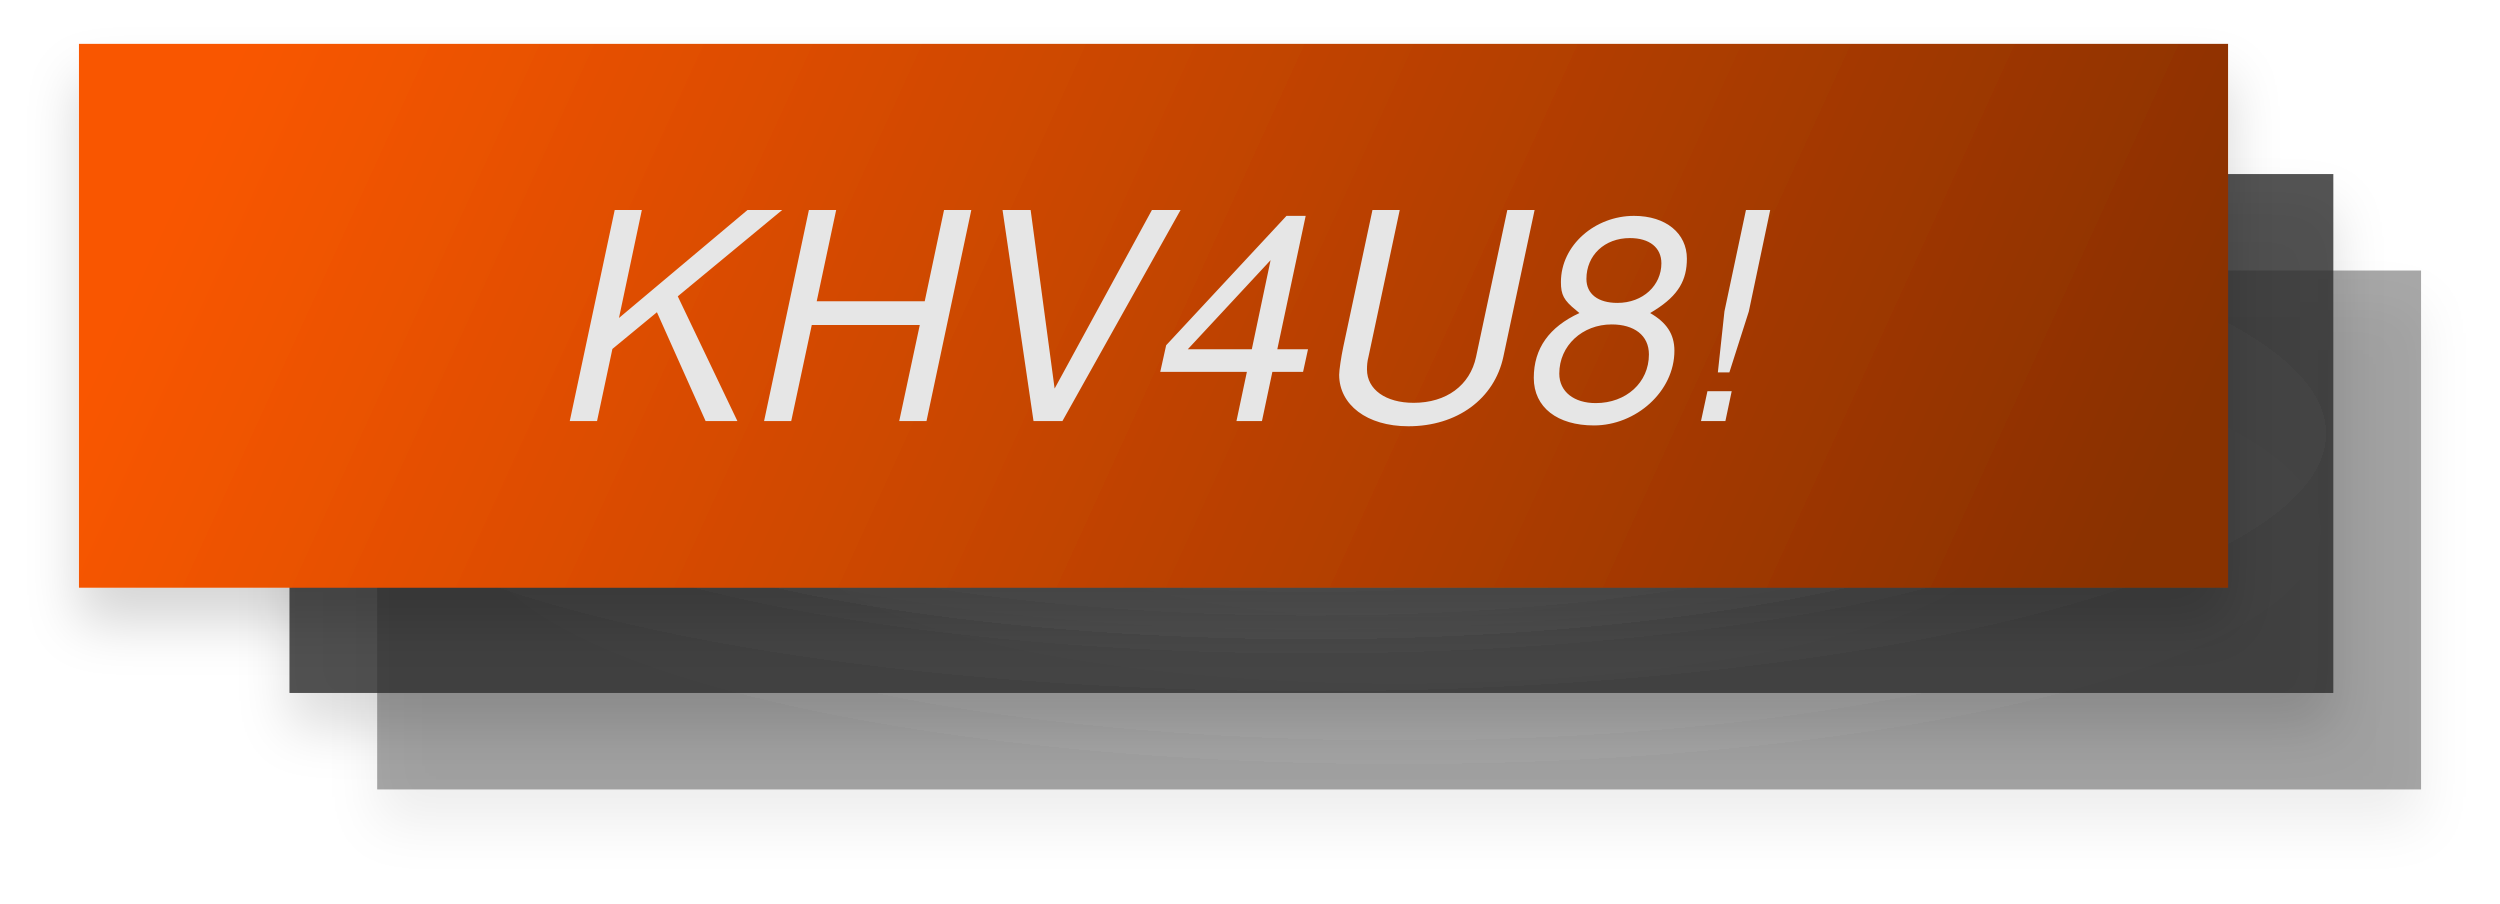
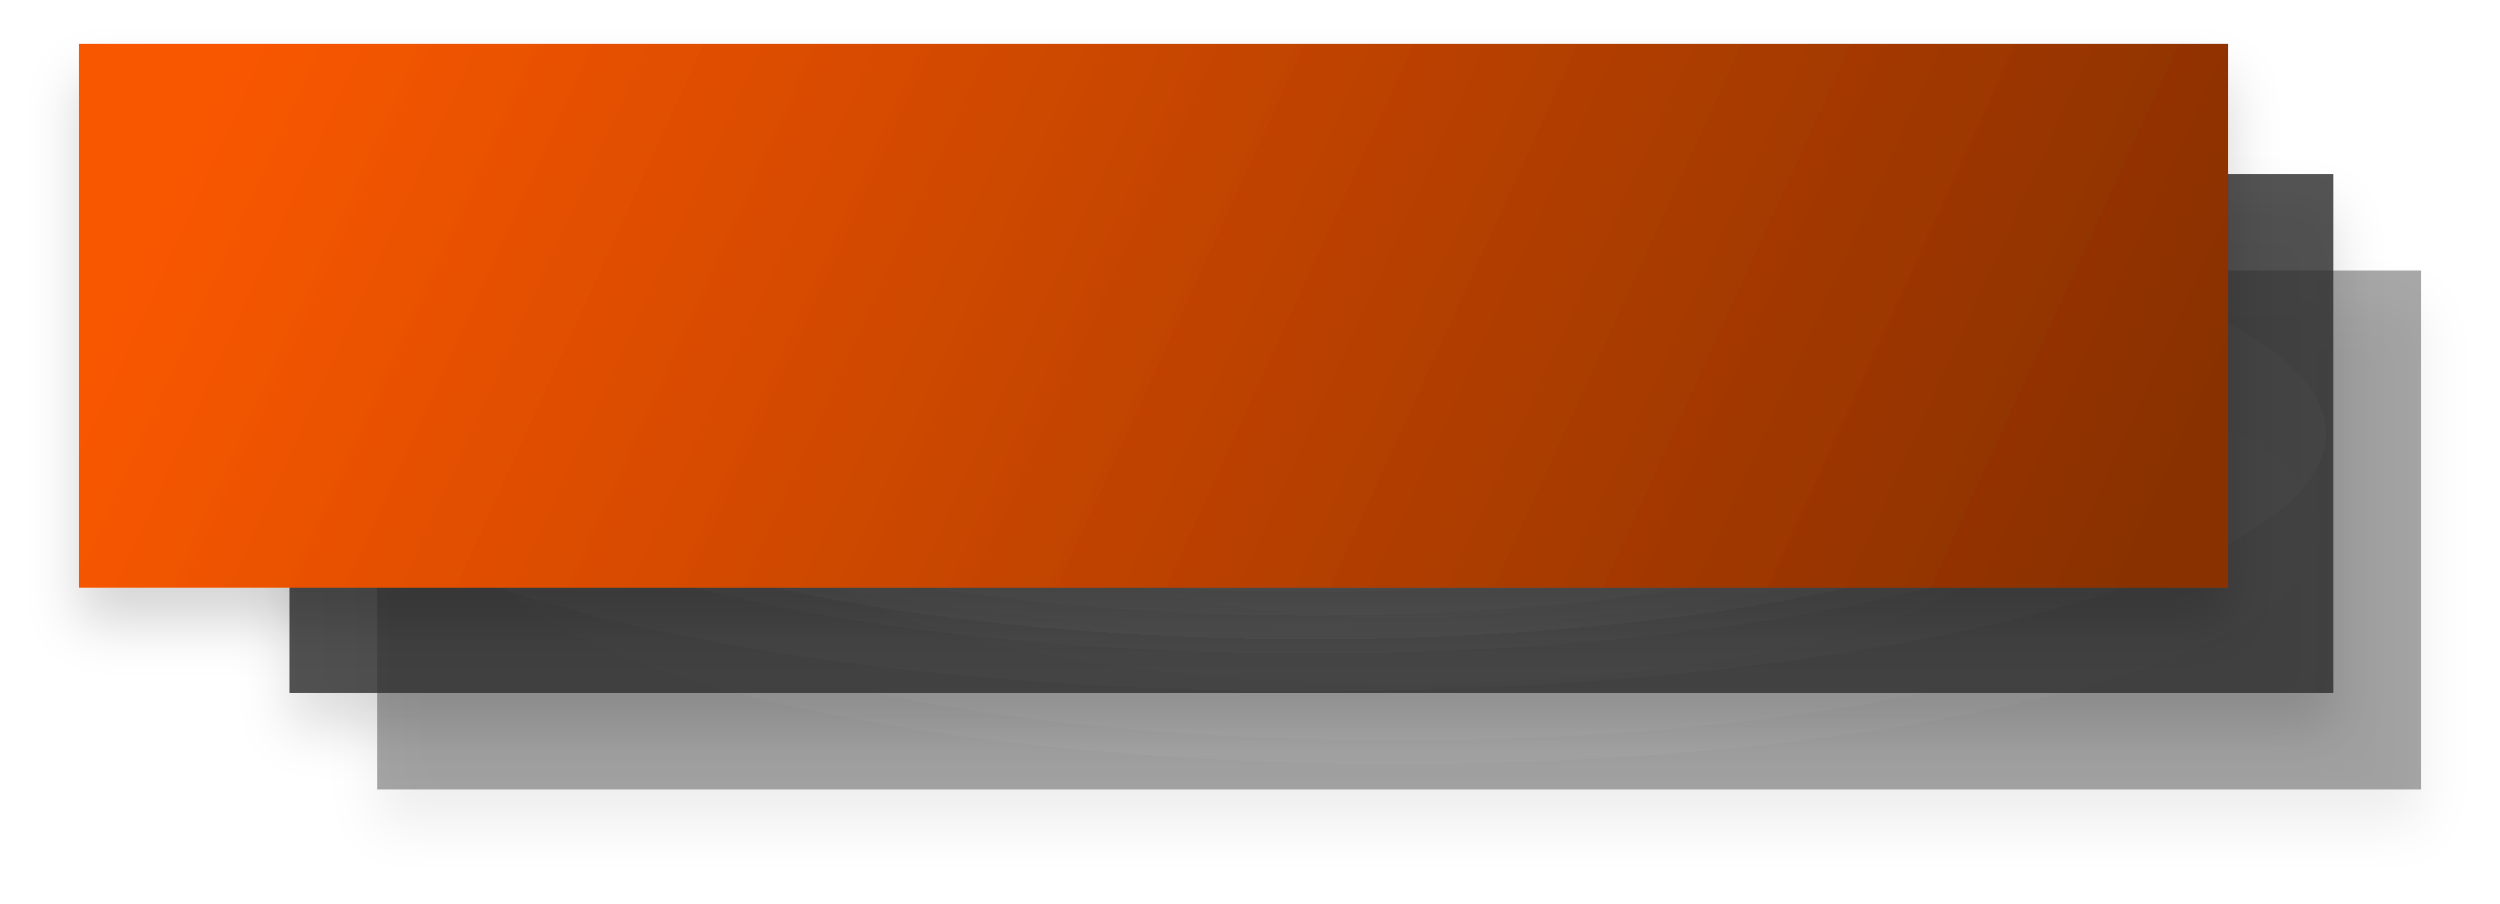
<svg xmlns="http://www.w3.org/2000/svg" width="285" height="103" viewBox="0 0 285 103">
  <defs>
-     <style>
-       .cls-1 {
-         opacity: 0.416;
-       }
- 
-       .cls-1, .cls-2 {
-         fill: url(#radial-gradient);
-       }
- 
-       .cls-2 {
-         opacity: 0.82;
-       }
- 
-       .cls-3 {
-         fill: url(#linear-gradient);
-       }
- 
-       .cls-4 {
-         fill: #e6e6e6;
-         font-size: 33px;
-         font-family: HelveticaNeue-Italic, Helvetica Neue;
-         font-style: italic;
-       }
- 
-       .cls-5 {
-         filter: url(#Rectangle_1);
-       }
- 
-       .cls-6 {
-         filter: url(#Path_1);
-       }
- 
-       .cls-7 {
-         filter: url(#Path_2);
-       }
-     </style>
    <radialGradient id="radial-gradient" cx="0.5" cy="0.5" r="0.5" gradientUnits="objectBoundingBox">
      <stop offset="0" stop-color="#656565" />
      <stop offset="1" stop-color="#2e2e2e" />
    </radialGradient>
    <filter id="Path_2" x="34" y="25.845" width="251" height="77.155" filterUnits="userSpaceOnUse">
      <feOffset dy="4" input="SourceAlpha" />
      <feGaussianBlur stdDeviation="3" result="blur" />
      <feFlood flood-opacity="0.161" />
      <feComposite operator="in" in2="blur" />
      <feComposite in="SourceGraphic" />
    </filter>
    <filter id="Path_1" x="24" y="14.845" width="251" height="77.155" filterUnits="userSpaceOnUse">
      <feOffset dy="4" input="SourceAlpha" />
      <feGaussianBlur stdDeviation="3" result="blur-2" />
      <feFlood flood-opacity="0.161" />
      <feComposite operator="in" in2="blur-2" />
      <feComposite in="SourceGraphic" />
    </filter>
    <linearGradient id="linear-gradient" x1="0.037" y1="0.391" x2="1" y2="0.5" gradientUnits="objectBoundingBox">
      <stop offset="0" stop-color="#f95700" />
      <stop offset="1" stop-color="#893000" />
    </linearGradient>
    <filter id="Rectangle_1" x="0" y="0" width="263" height="80" filterUnits="userSpaceOnUse">
      <feOffset dy="4" input="SourceAlpha" />
      <feGaussianBlur stdDeviation="3" result="blur-3" />
      <feFlood flood-opacity="0.161" />
      <feComposite operator="in" in2="blur-3" />
      <feComposite in="SourceGraphic" />
    </filter>
  </defs>
  <g id="Group_1" data-name="Group 1" transform="translate(-36 -104)">
-     <g class="cls-7" transform="matrix(1, 0, 0, 1, 36, 104)">
-       <path id="Path_2-2" data-name="Path 2" class="cls-1" d="M0,0H233V59.155H0Z" transform="translate(43 30.84)" />
+     <g transform="matrix(1, 0, 0, 1, 36, 104)" filter="url(#Path_2)">
+       <path id="Path_2-2" data-name="Path 2" d="M0,0H233V59.155H0Z" transform="translate(43 30.84)" opacity="0.416" fill="url(#radial-gradient)" />
    </g>
-     <g class="cls-6" transform="matrix(1, 0, 0, 1, 36, 104)">
-       <path id="Path_1-2" data-name="Path 1" class="cls-2" d="M0,0H233V59.155H0Z" transform="translate(33 19.84)" />
+     <g transform="matrix(1, 0, 0, 1, 36, 104)" filter="url(#Path_1)">
+       <path id="Path_1-2" data-name="Path 1" d="M0,0H233V59.155H0Z" transform="translate(33 19.84)" opacity="0.82" fill="url(#radial-gradient)" />
    </g>
-     <g class="cls-5" transform="matrix(1, 0, 0, 1, 36, 104)">
-       <rect id="Rectangle_1-2" data-name="Rectangle 1" class="cls-3" width="245" height="62" transform="translate(9 5)" />
+     <g transform="matrix(1, 0, 0, 1, 36, 104)" filter="url(#Rectangle_1)">
+       <rect id="Rectangle_1-2" data-name="Rectangle 1" width="245" height="62" transform="translate(9 5)" fill="url(#linear-gradient)" />
    </g>
-     <text id="KHV4U8_" data-name="KHV4U8!" class="cls-4" transform="translate(100 152)">
-       <tspan x="0" y="0">KHV4U8!</tspan>
-     </text>
  </g>
</svg>
